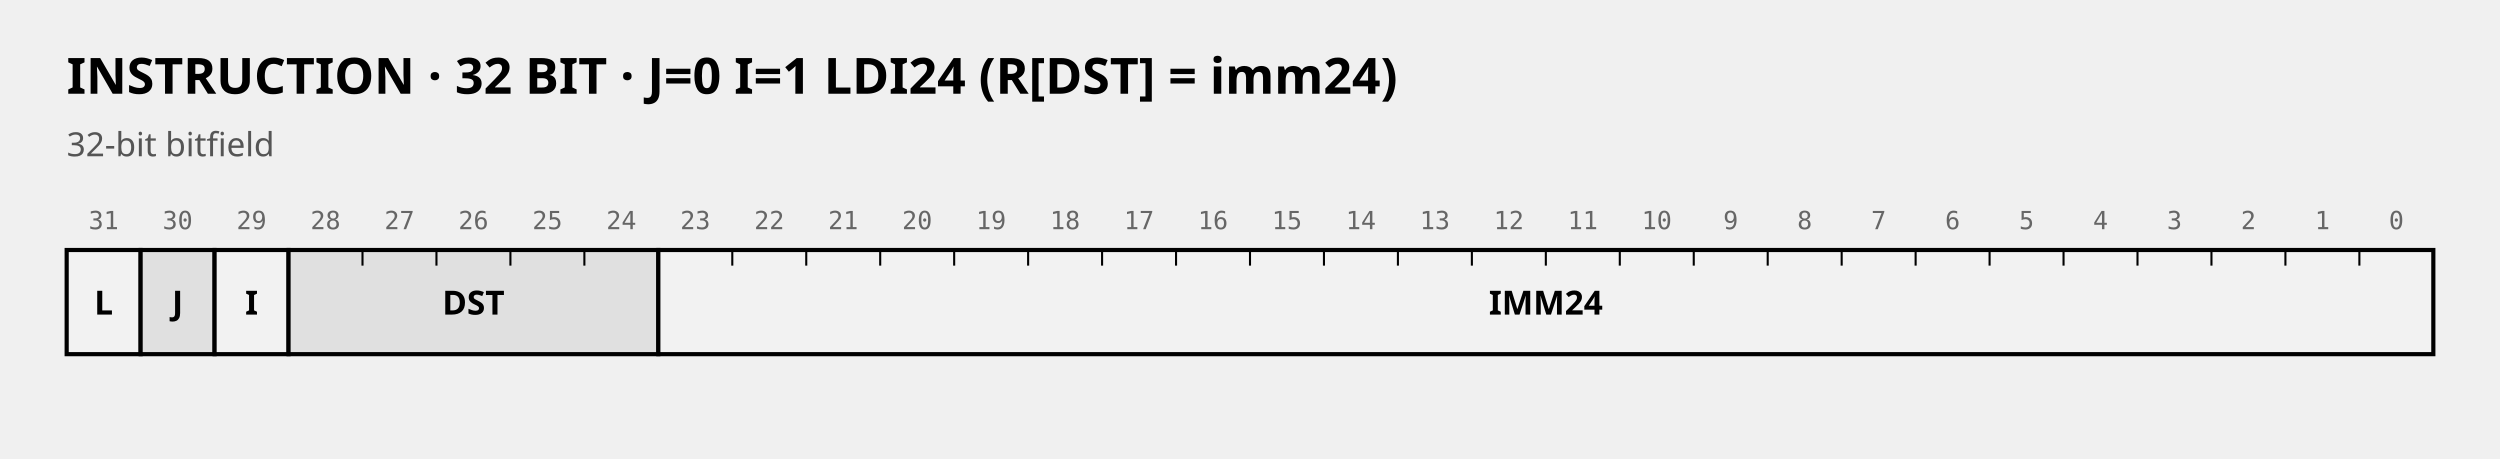
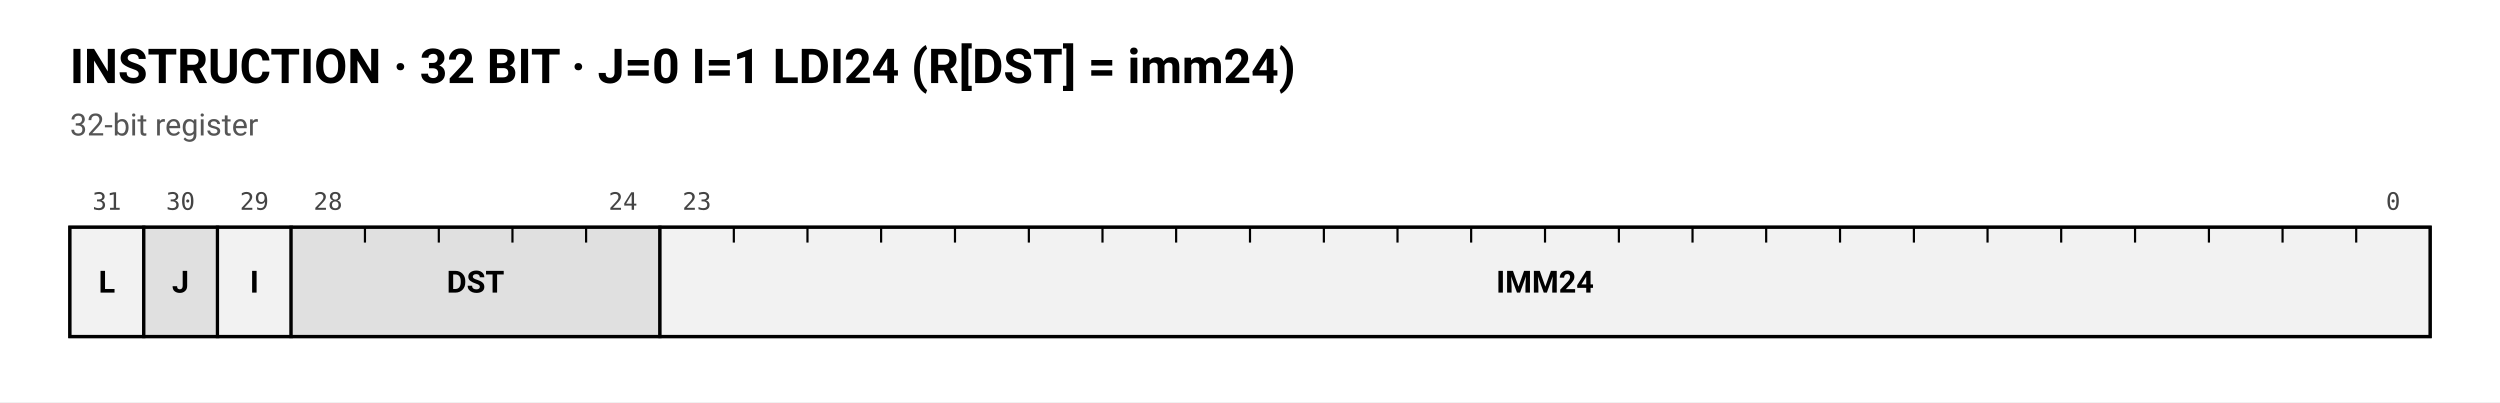
- <svg xmlns="http://www.w3.org/2000/svg" width="1200" height="220" viewBox="0 0 1200 220" style="background: #FFFFFF; font-family: -apple-system, BlinkMacSystemFont, 'Segoe UI', Roboto, Helvetica, Arial, sans-serif;">
-   <text x="32" y="45" style="font: 700 24px sans-serif; fill: #000000;">INSTRUCTION · 32 BIT · J=0 I=1 LDI24 (R[DST] = imm24)</text>
-   <text x="32" y="75" style="font: 16px sans-serif; fill: #555555;">32-bit bitfield</text>
-   <text x="49.75" y="110" text-anchor="middle" style="font: 12px monospace; fill:#666;">31</text>
-   <line x1="32.0" y1="120" x2="32.0" y2="170" stroke="#000000" stroke-dasharray="2,2" stroke-width="1" />
-   <text x="85.25" y="110" text-anchor="middle" style="font: 12px monospace; fill:#666;">30</text>
-   <line x1="67.5" y1="120" x2="67.5" y2="170" stroke="#000000" stroke-dasharray="2,2" stroke-width="1" />
-   <text x="120.75" y="110" text-anchor="middle" style="font: 12px monospace; fill:#666;">29</text>
-   <line x1="103.0" y1="120" x2="103.0" y2="170" stroke="#000000" stroke-dasharray="2,2" stroke-width="1" />
-   <text x="156.25" y="110" text-anchor="middle" style="font: 12px monospace; fill:#666;">28</text>
-   <line x1="138.5" y1="120" x2="138.5" y2="170" stroke="#000000" stroke-dasharray="2,2" stroke-width="1" />
-   <text x="191.75" y="110" text-anchor="middle" style="font: 12px monospace; fill:#666;">27</text>
-   <line x1="174.0" y1="120" x2="174.0" y2="170" stroke="#000000" stroke-dasharray="2,2" stroke-width="1" />
-   <text x="227.25" y="110" text-anchor="middle" style="font: 12px monospace; fill:#666;">26</text>
-   <line x1="209.5" y1="120" x2="209.5" y2="170" stroke="#000000" stroke-dasharray="2,2" stroke-width="1" />
-   <text x="262.75" y="110" text-anchor="middle" style="font: 12px monospace; fill:#666;">25</text>
-   <line x1="245.0" y1="120" x2="245.0" y2="170" stroke="#000000" stroke-dasharray="2,2" stroke-width="1" />
-   <text x="298.25" y="110" text-anchor="middle" style="font: 12px monospace; fill:#666;">24</text>
-   <line x1="280.5" y1="120" x2="280.5" y2="170" stroke="#000000" stroke-dasharray="2,2" stroke-width="1" />
-   <text x="333.75" y="110" text-anchor="middle" style="font: 12px monospace; fill:#666;">23</text>
-   <line x1="316.0" y1="120" x2="316.0" y2="170" stroke="#000000" stroke-dasharray="2,2" stroke-width="1" />
-   <text x="369.25" y="110" text-anchor="middle" style="font: 12px monospace; fill:#666;">22</text>
-   <line x1="351.5" y1="120" x2="351.5" y2="170" stroke="#000000" stroke-dasharray="2,2" stroke-width="1" />
-   <text x="404.75" y="110" text-anchor="middle" style="font: 12px monospace; fill:#666;">21</text>
-   <line x1="387.0" y1="120" x2="387.0" y2="170" stroke="#000000" stroke-dasharray="2,2" stroke-width="1" />
-   <text x="440.25" y="110" text-anchor="middle" style="font: 12px monospace; fill:#666;">20</text>
-   <line x1="422.5" y1="120" x2="422.5" y2="170" stroke="#000000" stroke-dasharray="2,2" stroke-width="1" />
-   <text x="475.75" y="110" text-anchor="middle" style="font: 12px monospace; fill:#666;">19</text>
-   <line x1="458.0" y1="120" x2="458.0" y2="170" stroke="#000000" stroke-dasharray="2,2" stroke-width="1" />
-   <text x="511.25" y="110" text-anchor="middle" style="font: 12px monospace; fill:#666;">18</text>
-   <line x1="493.5" y1="120" x2="493.5" y2="170" stroke="#000000" stroke-dasharray="2,2" stroke-width="1" />
-   <text x="546.75" y="110" text-anchor="middle" style="font: 12px monospace; fill:#666;">17</text>
-   <line x1="529.0" y1="120" x2="529.0" y2="170" stroke="#000000" stroke-dasharray="2,2" stroke-width="1" />
-   <text x="582.25" y="110" text-anchor="middle" style="font: 12px monospace; fill:#666;">16</text>
-   <line x1="564.5" y1="120" x2="564.5" y2="170" stroke="#000000" stroke-dasharray="2,2" stroke-width="1" />
-   <text x="617.75" y="110" text-anchor="middle" style="font: 12px monospace; fill:#666;">15</text>
-   <line x1="600.0" y1="120" x2="600.0" y2="170" stroke="#000000" stroke-dasharray="2,2" stroke-width="1" />
-   <text x="653.25" y="110" text-anchor="middle" style="font: 12px monospace; fill:#666;">14</text>
-   <line x1="635.5" y1="120" x2="635.5" y2="170" stroke="#000000" stroke-dasharray="2,2" stroke-width="1" />
-   <text x="688.75" y="110" text-anchor="middle" style="font: 12px monospace; fill:#666;">13</text>
-   <line x1="671.0" y1="120" x2="671.0" y2="170" stroke="#000000" stroke-dasharray="2,2" stroke-width="1" />
-   <text x="724.25" y="110" text-anchor="middle" style="font: 12px monospace; fill:#666;">12</text>
-   <line x1="706.5" y1="120" x2="706.5" y2="170" stroke="#000000" stroke-dasharray="2,2" stroke-width="1" />
-   <text x="759.75" y="110" text-anchor="middle" style="font: 12px monospace; fill:#666;">11</text>
-   <line x1="742.0" y1="120" x2="742.0" y2="170" stroke="#000000" stroke-dasharray="2,2" stroke-width="1" />
-   <text x="795.25" y="110" text-anchor="middle" style="font: 12px monospace; fill:#666;">10</text>
-   <line x1="777.5" y1="120" x2="777.5" y2="170" stroke="#000000" stroke-dasharray="2,2" stroke-width="1" />
-   <text x="830.75" y="110" text-anchor="middle" style="font: 12px monospace; fill:#666;">9</text>
-   <line x1="813.0" y1="120" x2="813.0" y2="170" stroke="#000000" stroke-dasharray="2,2" stroke-width="1" />
-   <text x="866.25" y="110" text-anchor="middle" style="font: 12px monospace; fill:#666;">8</text>
-   <line x1="848.5" y1="120" x2="848.5" y2="170" stroke="#000000" stroke-dasharray="2,2" stroke-width="1" />
-   <text x="901.75" y="110" text-anchor="middle" style="font: 12px monospace; fill:#666;">7</text>
-   <line x1="884.0" y1="120" x2="884.0" y2="170" stroke="#000000" stroke-dasharray="2,2" stroke-width="1" />
-   <text x="937.25" y="110" text-anchor="middle" style="font: 12px monospace; fill:#666;">6</text>
-   <line x1="919.5" y1="120" x2="919.5" y2="170" stroke="#000000" stroke-dasharray="2,2" stroke-width="1" />
-   <text x="972.75" y="110" text-anchor="middle" style="font: 12px monospace; fill:#666;">5</text>
-   <line x1="955.0" y1="120" x2="955.0" y2="170" stroke="#000000" stroke-dasharray="2,2" stroke-width="1" />
-   <text x="1008.25" y="110" text-anchor="middle" style="font: 12px monospace; fill:#666;">4</text>
-   <line x1="990.5" y1="120" x2="990.5" y2="170" stroke="#000000" stroke-dasharray="2,2" stroke-width="1" />
-   <text x="1043.75" y="110" text-anchor="middle" style="font: 12px monospace; fill:#666;">3</text>
-   <line x1="1026.0" y1="120" x2="1026.0" y2="170" stroke="#000000" stroke-dasharray="2,2" stroke-width="1" />
-   <text x="1079.25" y="110" text-anchor="middle" style="font: 12px monospace; fill:#666;">2</text>
-   <line x1="1061.5" y1="120" x2="1061.5" y2="170" stroke="#000000" stroke-dasharray="2,2" stroke-width="1" />
-   <text x="1114.75" y="110" text-anchor="middle" style="font: 12px monospace; fill:#666;">1</text>
-   <line x1="1097.0" y1="120" x2="1097.0" y2="170" stroke="#000000" stroke-dasharray="2,2" stroke-width="1" />
-   <text x="1150.25" y="110" text-anchor="middle" style="font: 12px monospace; fill:#666;">0</text>
-   <line x1="1132.5" y1="120" x2="1132.5" y2="170" stroke="#000000" stroke-dasharray="2,2" stroke-width="1" />
-   <line x1="1168.0" y1="120" x2="1168.0" y2="170" stroke="#000000" stroke-dasharray="2,2" stroke-width="1" />
-   <rect x="32.0" y="120" width="35.5" height="50" fill="#F2F2F2" stroke="#000000" stroke-width="2" />
-   <text x="49.75" y="151.0" text-anchor="middle" style="font: 700 16px sans-serif;">L</text>
-   <rect x="67.5" y="120" width="35.5" height="50" fill="#E0E0E0" stroke="#000000" stroke-width="2" />
-   <text x="85.25" y="151.0" text-anchor="middle" style="font: 700 16px sans-serif;">J</text>
-   <rect x="103.0" y="120" width="35.5" height="50" fill="#F2F2F2" stroke="#000000" stroke-width="2" />
-   <text x="120.75" y="151.0" text-anchor="middle" style="font: 700 16px sans-serif;">I</text>
-   <rect x="138.5" y="120" width="177.5" height="50" fill="#E0E0E0" stroke="#000000" stroke-width="2" />
-   <text x="227.25" y="151.0" text-anchor="middle" style="font: 700 16px sans-serif;">DST</text>
-   <rect x="316.0" y="120" width="852.0" height="50" fill="#F2F2F2" stroke="#000000" stroke-width="2" />
-   <text x="742.0" y="151.0" text-anchor="middle" style="font: 700 16px sans-serif;">IMM24</text>
-   <line x1="32.0" y1="120" x2="32.0" y2="127.5" stroke="#000000" stroke-width="1" />
-   <line x1="67.5" y1="120" x2="67.5" y2="127.5" stroke="#000000" stroke-width="1" />
-   <line x1="103.0" y1="120" x2="103.0" y2="127.5" stroke="#000000" stroke-width="1" />
-   <line x1="138.5" y1="120" x2="138.5" y2="127.5" stroke="#000000" stroke-width="1" />
-   <line x1="174.0" y1="120" x2="174.0" y2="127.5" stroke="#000000" stroke-width="1" />
-   <line x1="209.5" y1="120" x2="209.5" y2="127.5" stroke="#000000" stroke-width="1" />
-   <line x1="245.0" y1="120" x2="245.0" y2="127.5" stroke="#000000" stroke-width="1" />
-   <line x1="280.5" y1="120" x2="280.5" y2="127.5" stroke="#000000" stroke-width="1" />
-   <line x1="316.0" y1="120" x2="316.0" y2="127.5" stroke="#000000" stroke-width="1" />
-   <line x1="351.5" y1="120" x2="351.5" y2="127.5" stroke="#000000" stroke-width="1" />
-   <line x1="387.0" y1="120" x2="387.0" y2="127.5" stroke="#000000" stroke-width="1" />
-   <line x1="422.5" y1="120" x2="422.5" y2="127.5" stroke="#000000" stroke-width="1" />
-   <line x1="458.0" y1="120" x2="458.0" y2="127.5" stroke="#000000" stroke-width="1" />
-   <line x1="493.5" y1="120" x2="493.5" y2="127.5" stroke="#000000" stroke-width="1" />
-   <line x1="529.0" y1="120" x2="529.0" y2="127.5" stroke="#000000" stroke-width="1" />
-   <line x1="564.5" y1="120" x2="564.5" y2="127.5" stroke="#000000" stroke-width="1" />
-   <line x1="600.0" y1="120" x2="600.0" y2="127.5" stroke="#000000" stroke-width="1" />
-   <line x1="635.5" y1="120" x2="635.5" y2="127.5" stroke="#000000" stroke-width="1" />
-   <line x1="671.0" y1="120" x2="671.0" y2="127.5" stroke="#000000" stroke-width="1" />
-   <line x1="706.5" y1="120" x2="706.5" y2="127.5" stroke="#000000" stroke-width="1" />
-   <line x1="742.0" y1="120" x2="742.0" y2="127.5" stroke="#000000" stroke-width="1" />
-   <line x1="777.5" y1="120" x2="777.5" y2="127.5" stroke="#000000" stroke-width="1" />
-   <line x1="813.0" y1="120" x2="813.0" y2="127.5" stroke="#000000" stroke-width="1" />
-   <line x1="848.5" y1="120" x2="848.5" y2="127.5" stroke="#000000" stroke-width="1" />
-   <line x1="884.0" y1="120" x2="884.0" y2="127.5" stroke="#000000" stroke-width="1" />
-   <line x1="919.5" y1="120" x2="919.5" y2="127.5" stroke="#000000" stroke-width="1" />
-   <line x1="955.0" y1="120" x2="955.0" y2="127.5" stroke="#000000" stroke-width="1" />
-   <line x1="990.5" y1="120" x2="990.5" y2="127.5" stroke="#000000" stroke-width="1" />
-   <line x1="1026.0" y1="120" x2="1026.0" y2="127.5" stroke="#000000" stroke-width="1" />
-   <line x1="1061.5" y1="120" x2="1061.5" y2="127.5" stroke="#000000" stroke-width="1" />
-   <line x1="1097.0" y1="120" x2="1097.0" y2="127.5" stroke="#000000" stroke-width="1" />
-   <line x1="1132.5" y1="120" x2="1132.5" y2="127.5" stroke="#000000" stroke-width="1" />
-   <line x1="1168.0" y1="120" x2="1168.0" y2="127.5" stroke="#000000" stroke-width="1" />
+ <svg xmlns="http://www.w3.org/2000/svg" width="1144" height="184" viewBox="0 0 1144 184">
+   <defs>
+     <pattern id="hatch" width="6" height="6" patternUnits="userSpaceOnUse" patternTransform="rotate(45)">
+       <rect width="6" height="6" fill="#FFFFFF" />
+       <line x1="0" y1="0" x2="0" y2="6" stroke="#B0B0B0" stroke-width="2" />
+     </pattern>
+     <pattern id="xpat" width="8" height="8" patternUnits="userSpaceOnUse">
+       <rect width="8" height="8" fill="#FFFFFF" />
+       <path d="M0 0L8 8M8 0L0 8" stroke="#C07070" stroke-width="1" />
+     </pattern>
+     <marker id="arr" viewBox="0 0 10 10" refX="9" refY="5" markerWidth="8" markerHeight="8" orient="auto">
+       <path d="M0 0L10 5L0 10z" fill="#000000" />
+     </marker>
+   </defs>
+   <style>text{font-family:-apple-system,BlinkMacSystemFont,"Segoe UI",Roboto,Helvetica,Arial,sans-serif}.m{font-family:ui-monospace,Menlo,Consolas,"DejaVu Sans Mono",monospace}</style>
+   <rect width="1144" height="184" fill="#FFFFFF" />
+   <text x="32" y="38" font-size="22" font-weight="700" fill="#000000">INSTRUCTION · 32 BIT · J=0 I=1 LDI24 (R[DST] = imm24)</text>
+   <text x="32" y="62" font-size="14" fill="#555555">32-bit register</text>
+   <text x="48.9" y="96" font-size="11" text-anchor="middle" fill="#444444" class="m">31</text>
+   <text x="82.6" y="96" font-size="11" text-anchor="middle" fill="#444444" class="m">30</text>
+   <text x="116.4" y="96" font-size="11" text-anchor="middle" fill="#444444" class="m">29</text>
+   <text x="150.1" y="96" font-size="11" text-anchor="middle" fill="#444444" class="m">28</text>
+   <text x="285.1" y="96" font-size="11" text-anchor="middle" fill="#444444" class="m">24</text>
+   <text x="318.9" y="96" font-size="11" text-anchor="middle" fill="#444444" class="m">23</text>
+   <text x="1095.1" y="96" font-size="11" text-anchor="middle" fill="#444444" class="m">0</text>
+   <rect x="32" y="104" width="1080" height="50" fill="#FFFFFF" stroke="#000000" stroke-width="1.5" />
+   <rect x="32" y="104" width="33.8" height="50" fill="#F2F2F2" stroke="#000000" stroke-width="1.5" />
+   <text x="48.9" y="133.9" font-size="14" text-anchor="middle" fill="#000000" font-weight="700">L</text>
+   <rect x="65.8" y="104" width="33.8" height="50" fill="#E0E0E0" stroke="#000000" stroke-width="1.5" />
+   <text x="82.6" y="133.9" font-size="14" text-anchor="middle" fill="#000000" font-weight="700">J</text>
+   <rect x="99.5" y="104" width="33.8" height="50" fill="#F2F2F2" stroke="#000000" stroke-width="1.5" />
+   <text x="116.4" y="133.9" font-size="14" text-anchor="middle" fill="#000000" font-weight="700">I</text>
+   <rect x="133.2" y="104" width="168.8" height="50" fill="#E0E0E0" stroke="#000000" stroke-width="1.5" />
+   <text x="217.6" y="133.9" font-size="14" text-anchor="middle" fill="#000000" font-weight="700">DST</text>
+   <line x1="167" y1="104" x2="167" y2="111" stroke="#000000" stroke-width="1" />
+   <line x1="200.8" y1="104" x2="200.8" y2="111" stroke="#000000" stroke-width="1" />
+   <line x1="234.5" y1="104" x2="234.5" y2="111" stroke="#000000" stroke-width="1" />
+   <line x1="268.2" y1="104" x2="268.2" y2="111" stroke="#000000" stroke-width="1" />
+   <rect x="302" y="104" width="810" height="50" fill="#F2F2F2" stroke="#000000" stroke-width="1.5" />
+   <text x="707" y="133.9" font-size="14" text-anchor="middle" fill="#000000" font-weight="700">IMM24</text>
+   <line x1="335.8" y1="104" x2="335.8" y2="111" stroke="#000000" stroke-width="1" />
+   <line x1="369.5" y1="104" x2="369.5" y2="111" stroke="#000000" stroke-width="1" />
+   <line x1="403.2" y1="104" x2="403.2" y2="111" stroke="#000000" stroke-width="1" />
+   <line x1="437" y1="104" x2="437" y2="111" stroke="#000000" stroke-width="1" />
+   <line x1="470.8" y1="104" x2="470.8" y2="111" stroke="#000000" stroke-width="1" />
+   <line x1="504.5" y1="104" x2="504.5" y2="111" stroke="#000000" stroke-width="1" />
+   <line x1="538.2" y1="104" x2="538.2" y2="111" stroke="#000000" stroke-width="1" />
+   <line x1="572" y1="104" x2="572" y2="111" stroke="#000000" stroke-width="1" />
+   <line x1="605.8" y1="104" x2="605.8" y2="111" stroke="#000000" stroke-width="1" />
+   <line x1="639.5" y1="104" x2="639.5" y2="111" stroke="#000000" stroke-width="1" />
+   <line x1="673.2" y1="104" x2="673.2" y2="111" stroke="#000000" stroke-width="1" />
+   <line x1="707" y1="104" x2="707" y2="111" stroke="#000000" stroke-width="1" />
+   <line x1="740.8" y1="104" x2="740.8" y2="111" stroke="#000000" stroke-width="1" />
+   <line x1="774.5" y1="104" x2="774.5" y2="111" stroke="#000000" stroke-width="1" />
+   <line x1="808.2" y1="104" x2="808.2" y2="111" stroke="#000000" stroke-width="1" />
+   <line x1="842" y1="104" x2="842" y2="111" stroke="#000000" stroke-width="1" />
+   <line x1="875.8" y1="104" x2="875.8" y2="111" stroke="#000000" stroke-width="1" />
+   <line x1="909.5" y1="104" x2="909.5" y2="111" stroke="#000000" stroke-width="1" />
+   <line x1="943.2" y1="104" x2="943.2" y2="111" stroke="#000000" stroke-width="1" />
+   <line x1="977" y1="104" x2="977" y2="111" stroke="#000000" stroke-width="1" />
+   <line x1="1010.8" y1="104" x2="1010.8" y2="111" stroke="#000000" stroke-width="1" />
+   <line x1="1044.5" y1="104" x2="1044.5" y2="111" stroke="#000000" stroke-width="1" />
+   <line x1="1078.2" y1="104" x2="1078.2" y2="111" stroke="#000000" stroke-width="1" />
</svg>
